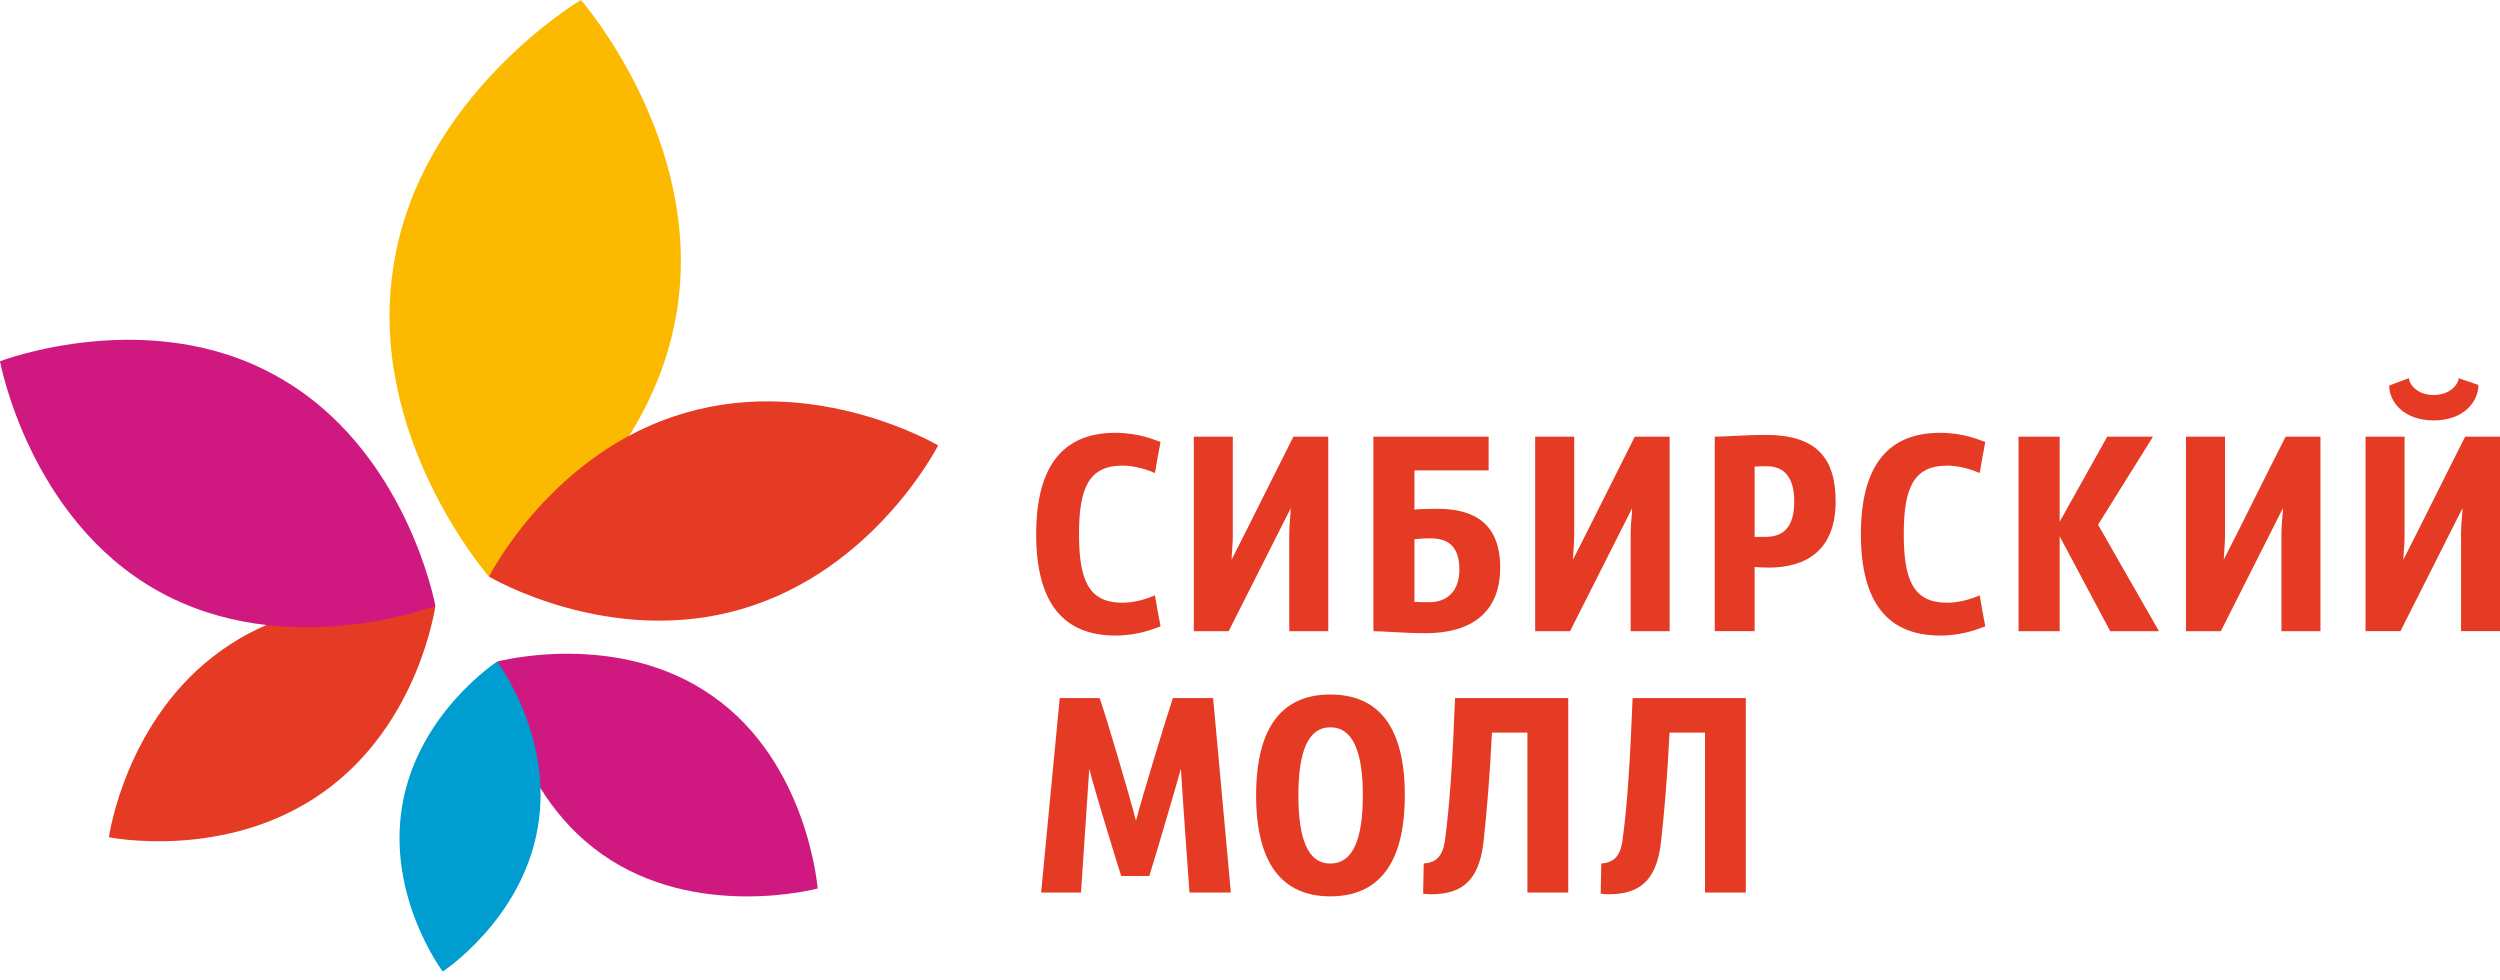
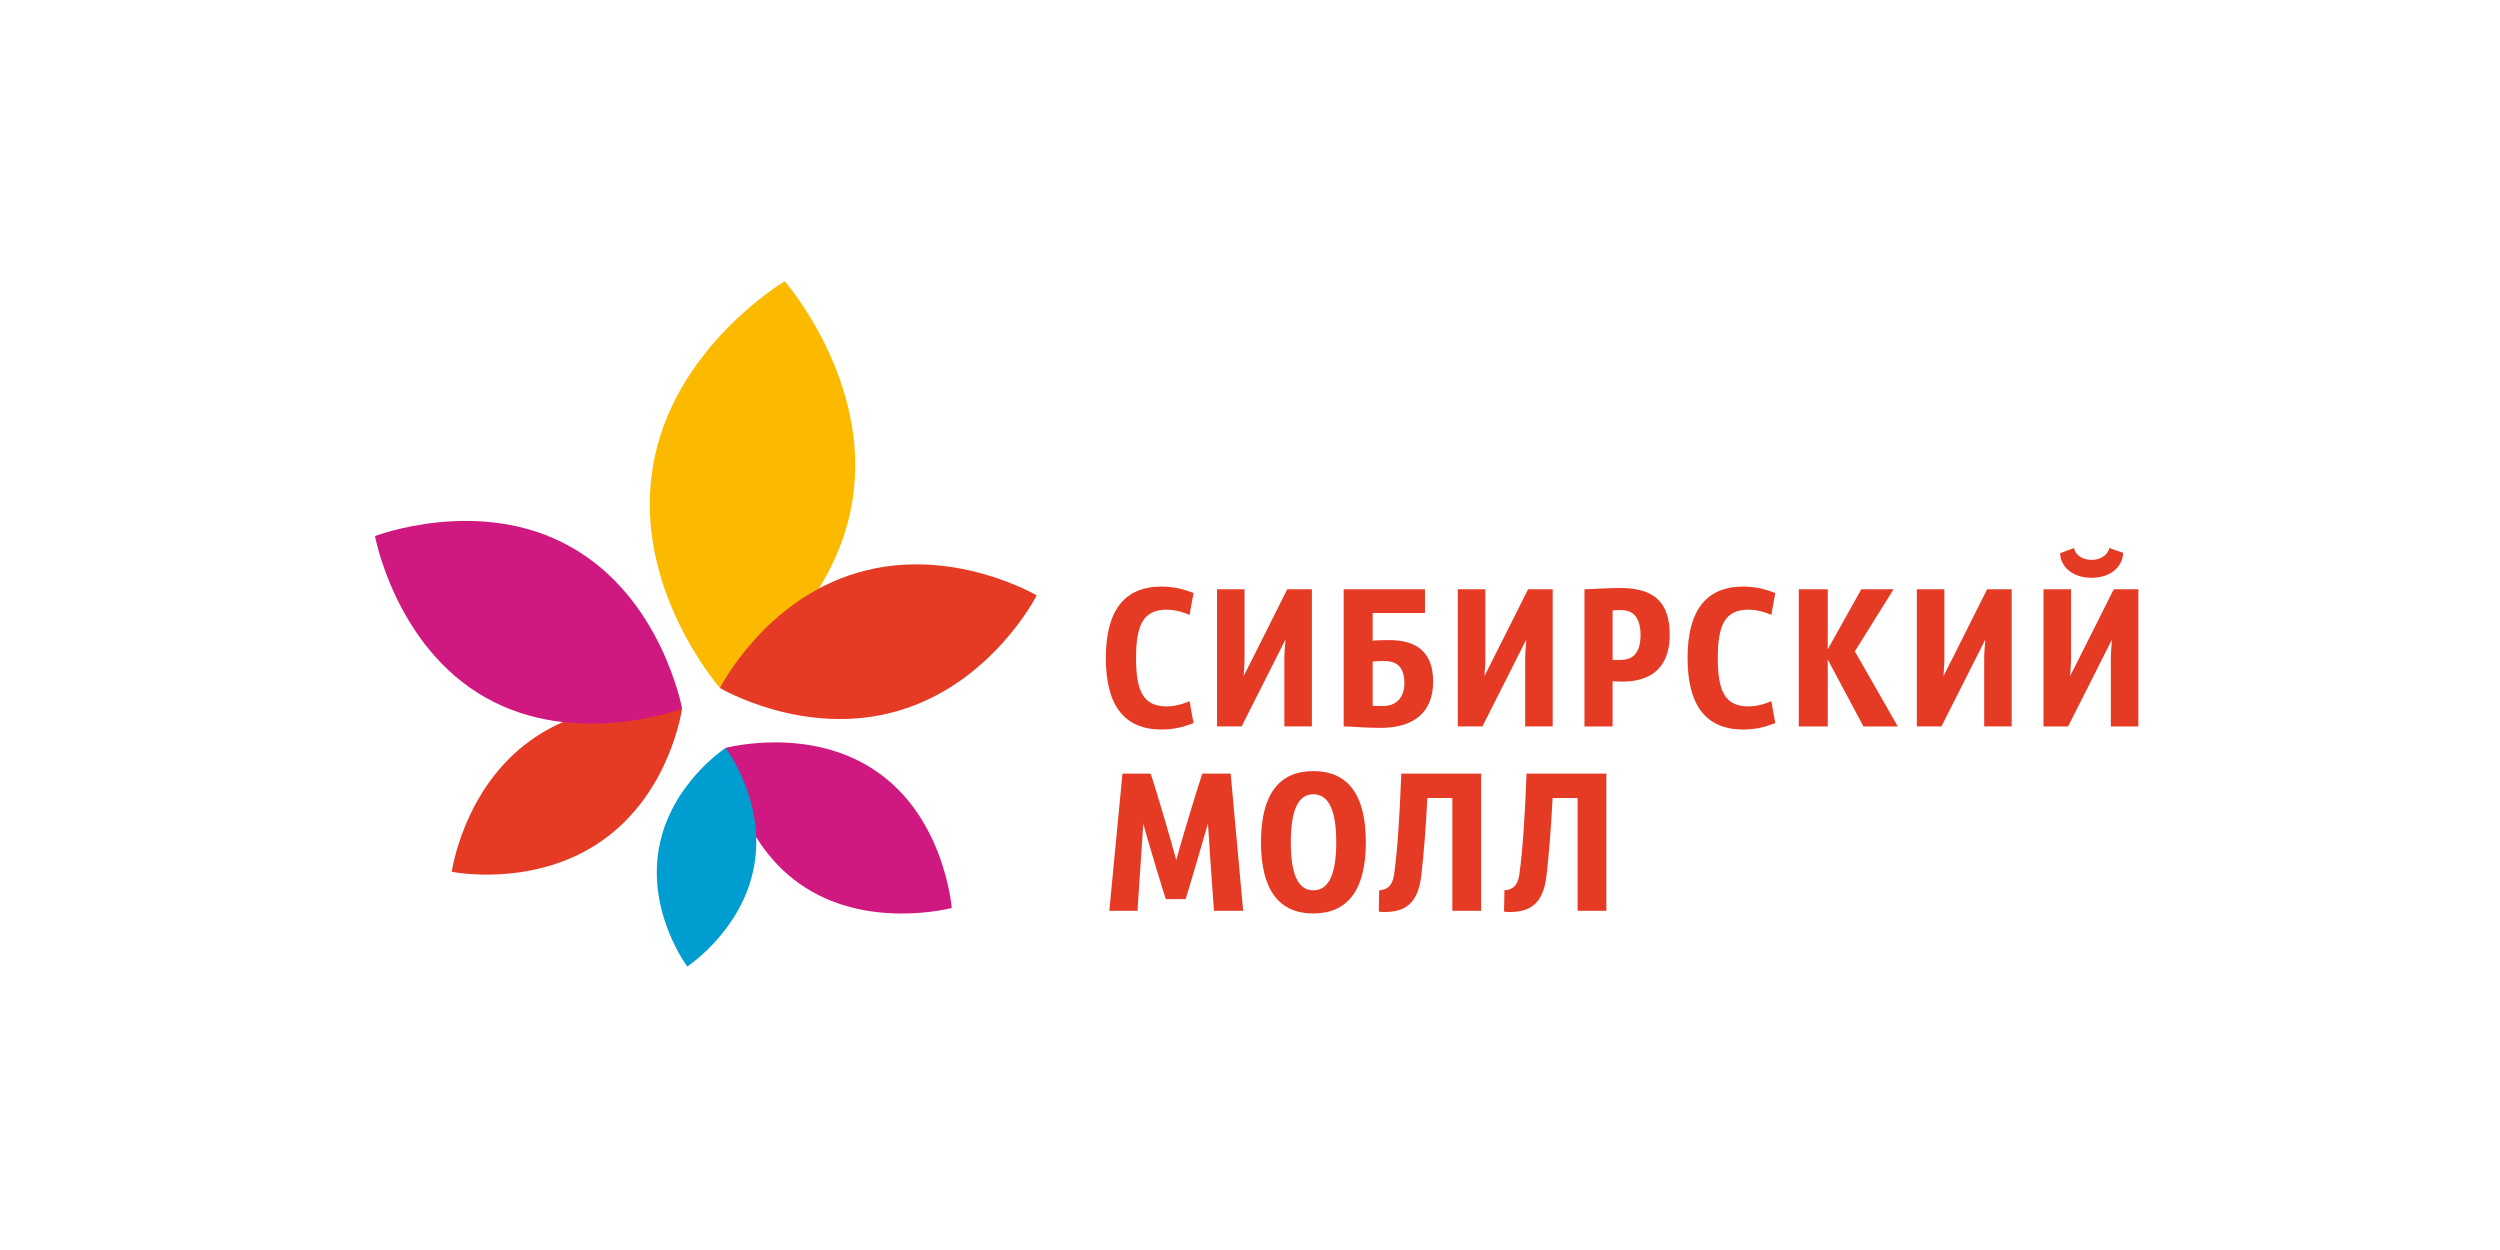
- <svg xmlns="http://www.w3.org/2000/svg" width="120" height="47" viewBox="0 0 120 47" fill="none">
-   <path d="M53.878 28.931C54.557 28.931 55.167 28.69 55.438 28.578C55.523 29.073 55.606 29.571 55.707 30.067C55.465 30.138 54.713 30.506 53.537 30.506C51.026 30.506 49.736 28.919 49.736 25.641C49.736 22.365 51.026 20.775 53.537 20.775C54.713 20.775 55.465 21.144 55.707 21.215C55.606 21.711 55.523 22.207 55.438 22.705C55.167 22.591 54.557 22.35 53.878 22.35C52.259 22.35 51.793 23.428 51.793 25.641C51.793 27.854 52.259 28.931 53.878 28.931V28.931Z" fill="#E53A24" />
-   <path d="M63.757 30.296H61.885V25.585C61.885 25.145 61.955 24.635 61.955 24.422H61.941L58.976 30.296H57.303V20.96H59.175V25.712C59.175 26.11 59.118 26.65 59.118 26.862C60.111 24.918 61.091 22.918 62.083 20.96H63.757V30.296Z" fill="#E53A24" />
-   <path d="M67.893 25.883V28.891C68.135 28.906 68.377 28.906 68.602 28.906C69.484 28.906 70.051 28.351 70.051 27.345C70.051 26.222 69.51 25.84 68.659 25.84C68.347 25.84 67.98 25.869 67.893 25.883ZM71.454 22.578H67.893V24.465C68.106 24.436 68.545 24.422 69 24.422C70.787 24.422 72.009 25.146 72.009 27.246C72.009 29.457 70.547 30.393 68.446 30.393C67.341 30.393 66.419 30.296 65.923 30.296V20.96H71.454V22.578V22.578Z" fill="#E53A24" />
-   <path d="M80.144 30.296H78.272V25.585C78.272 25.145 78.343 24.635 78.343 24.422H78.329L75.363 30.296H73.688V20.96H75.562V25.712C75.562 26.11 75.504 26.65 75.504 26.862C76.497 24.918 77.477 22.918 78.47 20.96H80.143V30.296H80.144Z" fill="#E53A24" />
-   <path d="M84.222 22.393V25.769H84.748C85.569 25.769 86.124 25.343 86.124 24.066C86.124 22.918 85.641 22.38 84.819 22.38C84.634 22.38 84.435 22.38 84.222 22.394V22.393ZM82.308 20.96C82.804 20.96 83.839 20.875 84.748 20.875C87.172 20.875 88.111 21.968 88.111 24.066C88.111 26.422 86.691 27.245 84.889 27.245C84.648 27.245 84.422 27.23 84.222 27.216V30.295H82.308V20.96V20.96Z" fill="#E53A24" />
-   <path d="M93.465 28.931C94.146 28.931 94.756 28.69 95.027 28.578C95.11 29.073 95.195 29.571 95.294 30.067C95.053 30.138 94.302 30.506 93.124 30.506C90.614 30.506 89.323 28.919 89.323 25.641C89.323 22.365 90.614 20.775 93.124 20.775C94.302 20.775 95.053 21.144 95.294 21.215C95.195 21.711 95.11 22.207 95.027 22.705C94.756 22.591 94.146 22.35 93.465 22.35C91.848 22.35 91.38 23.428 91.38 25.641C91.38 27.854 91.848 28.931 93.465 28.931V28.931Z" fill="#E53A24" />
-   <path d="M96.89 20.96H98.863V25.046L101.147 20.96H103.344L100.706 25.187C101.671 26.89 102.664 28.593 103.63 30.296H101.29L98.863 25.741V30.296H96.89V20.961V20.96Z" fill="#E53A24" />
-   <path d="M111.382 30.296H109.509V25.585C109.509 25.145 109.581 24.635 109.581 24.422H109.566L106.601 30.296H104.927V20.96H106.801V25.712C106.801 26.11 106.742 26.65 106.742 26.862C107.737 24.918 108.715 22.918 109.71 20.96H111.382V30.296H111.382Z" fill="#E53A24" />
-   <path d="M118.015 18.152L118.965 18.477C118.965 19.258 118.282 20.18 116.824 20.18C115.376 20.18 114.681 19.286 114.681 18.507C114.992 18.393 115.305 18.265 115.632 18.152C115.632 18.435 116.014 18.96 116.824 18.96C117.631 18.96 118.015 18.407 118.015 18.152ZM120 30.295H118.13V25.585C118.13 25.145 118.2 24.635 118.2 24.422H118.185L115.221 30.295H113.546V20.96H115.42V25.712C115.42 26.11 115.362 26.65 115.362 26.862C116.354 24.918 117.334 22.918 118.328 20.96H120V30.295Z" fill="#E53A24" />
-   <path d="M59.082 42.841H57.094C57.025 41.888 56.754 38.103 56.684 36.898C56.428 37.818 55.392 41.35 55.166 42.047H53.819C53.59 41.35 52.526 37.875 52.285 36.898L51.888 42.841H49.974L50.867 33.507H52.781C53.067 34.287 54.243 38.285 54.527 39.393C54.811 38.299 56.031 34.287 56.3 33.507H58.229L59.081 42.841H59.082Z" fill="#E53A24" />
-   <path d="M63.854 34.911C62.775 34.911 62.323 36.102 62.323 38.174C62.323 40.246 62.762 41.449 63.854 41.449C64.961 41.449 65.416 40.246 65.416 38.174C65.416 36.102 64.947 34.911 63.854 34.911ZM63.854 43.025C61.57 43.025 60.294 41.479 60.294 38.174C60.294 34.867 61.57 33.336 63.854 33.336C66.152 33.336 67.431 34.867 67.431 38.174C67.431 41.479 66.152 43.025 63.854 43.025Z" fill="#E53A24" />
-   <path d="M75.275 33.507V42.841H73.316V35.166H71.614C71.516 37.167 71.374 38.91 71.205 40.441C70.976 42.387 70.07 42.925 68.666 42.925C68.536 42.925 68.424 42.91 68.311 42.899L68.338 41.449C68.891 41.407 69.218 41.151 69.346 40.427C69.587 38.685 69.729 36.469 69.842 33.507H75.275Z" fill="#E53A24" />
-   <path d="M83.799 33.507V42.841H81.841V35.166H80.138C80.039 37.167 79.898 38.91 79.726 40.441C79.501 42.387 78.593 42.925 77.187 42.925C77.06 42.925 76.947 42.91 76.834 42.899L76.861 41.449C77.415 41.407 77.741 41.151 77.869 40.427C78.11 38.685 78.252 36.469 78.365 33.507H83.799Z" fill="#E53A24" />
-   <path d="M27.883 0C27.883 0 33.791 6.733 32.495 14.904C31.198 23.104 23.473 27.68 23.473 27.68C23.473 27.68 17.565 20.946 18.891 12.747C20.159 4.574 27.883 0 27.883 0L27.883 0Z" fill="#FBBA00" />
-   <path d="M45.031 21.378C45.031 21.378 42.004 27.363 35.606 29.233C29.236 31.103 23.473 27.679 23.473 27.679C23.473 27.679 26.499 21.666 32.868 19.824C39.238 17.954 45.031 21.378 45.031 21.378Z" fill="#E53A24" />
-   <path d="M39.248 42.649C39.248 42.649 33.428 44.21 28.885 40.996C24.324 37.776 23.863 31.756 23.863 31.756C23.863 31.756 29.682 30.194 34.233 33.433C38.785 36.629 39.248 42.649 39.248 42.649V42.649Z" fill="#CF1981" />
-   <path d="M21.251 46.634C21.251 46.634 18.541 43.028 19.316 38.614C20.082 34.214 23.863 31.756 23.863 31.756C23.863 31.756 26.589 35.37 25.806 39.76C25.039 44.157 21.251 46.634 21.251 46.634H21.251Z" fill="#009DD0" />
-   <path d="M5.228 40.187C5.228 40.187 10.848 41.336 15.498 38.038C20.133 34.761 20.898 29.079 20.898 29.079C20.898 29.079 15.259 27.915 10.644 31.207C6.009 34.486 5.228 40.187 5.228 40.187Z" fill="#E53A24" />
-   <path d="M0 17.34C0 17.34 1.377 24.875 7.545 28.344C13.73 31.828 20.898 29.078 20.898 29.078C20.898 29.078 19.521 21.542 13.32 18.078C7.168 14.589 0 17.34 0 17.34Z" fill="#CF1981" />
+ <svg xmlns="http://www.w3.org/2000/svg" width="80" height="40" viewBox="0 0 80 40" fill="none">
+   <path d="M37.334 22.605C37.654 22.605 37.941 22.491 38.068 22.438C38.108 22.671 38.147 22.905 38.195 23.139C38.081 23.172 37.727 23.345 37.174 23.345C35.993 23.345 35.387 22.599 35.387 21.058C35.387 19.517 35.993 18.77 37.174 18.77C37.727 18.77 38.081 18.943 38.195 18.976C38.147 19.21 38.108 19.443 38.068 19.677C37.941 19.623 37.654 19.51 37.334 19.51C36.573 19.51 36.354 20.017 36.354 21.058C36.354 22.098 36.573 22.605 37.334 22.605V22.605Z" fill="#E53A24" />
+   <path d="M41.98 23.245H41.099V21.03C41.099 20.824 41.133 20.584 41.133 20.483H41.126L39.732 23.245H38.945V18.856H39.825V21.09C39.825 21.278 39.798 21.531 39.798 21.631C40.266 20.717 40.726 19.777 41.192 18.856H41.98V23.245Z" fill="#E53A24" />
+   <path d="M43.925 21.171V22.585C44.039 22.592 44.153 22.592 44.258 22.592C44.673 22.592 44.94 22.331 44.94 21.858C44.94 21.33 44.685 21.151 44.285 21.151C44.139 21.151 43.966 21.164 43.925 21.171ZM45.599 19.617H43.925V20.504C44.025 20.49 44.232 20.483 44.445 20.483C45.286 20.483 45.86 20.824 45.86 21.811C45.86 22.851 45.173 23.292 44.185 23.292C43.666 23.292 43.232 23.245 42.998 23.245V18.856H45.599V19.617V19.617Z" fill="#E53A24" />
+   <path d="M49.686 23.245H48.806V21.03C48.806 20.824 48.839 20.584 48.839 20.483H48.832L47.438 23.245H46.65V18.856H47.531V21.09C47.531 21.278 47.504 21.531 47.504 21.631C47.971 20.717 48.432 19.777 48.898 18.856H49.686V23.245H49.686Z" fill="#E53A24" />
+   <path d="M51.603 19.53V21.118H51.85C52.236 21.118 52.497 20.917 52.497 20.317C52.497 19.777 52.27 19.524 51.883 19.524C51.797 19.524 51.703 19.524 51.603 19.53V19.53ZM50.703 18.856C50.936 18.856 51.423 18.816 51.85 18.816C52.99 18.816 53.431 19.33 53.431 20.317C53.431 21.424 52.764 21.812 51.916 21.812C51.803 21.812 51.697 21.805 51.603 21.798V23.246H50.703V18.856V18.856Z" fill="#E53A24" />
+   <path d="M55.95 22.605C56.27 22.605 56.557 22.491 56.684 22.438C56.723 22.671 56.763 22.905 56.81 23.139C56.696 23.172 56.343 23.345 55.789 23.345C54.609 23.345 54.002 22.599 54.002 21.058C54.002 19.517 54.609 18.77 55.789 18.77C56.343 18.77 56.696 18.943 56.81 18.976C56.763 19.21 56.723 19.443 56.684 19.677C56.557 19.623 56.27 19.51 55.95 19.51C55.189 19.51 54.969 20.017 54.969 21.058C54.969 22.098 55.189 22.605 55.95 22.605V22.605Z" fill="#E53A24" />
+   <path d="M57.56 18.856H58.488V20.777L59.562 18.856H60.595L59.355 20.843C59.808 21.644 60.275 22.445 60.729 23.246H59.629L58.488 21.104V23.246H57.56V18.856V18.856Z" fill="#E53A24" />
+   <path d="M64.374 23.245H63.494V21.03C63.494 20.824 63.528 20.584 63.528 20.483H63.521L62.126 23.245H61.339V18.856H62.22V21.09C62.22 21.278 62.193 21.531 62.193 21.631C62.661 20.717 63.121 19.777 63.588 18.856H64.374V23.245H64.374Z" fill="#E53A24" />
+   <path d="M67.493 17.536L67.94 17.689C67.94 18.056 67.619 18.489 66.933 18.489C66.252 18.489 65.925 18.069 65.925 17.702C66.072 17.649 66.219 17.589 66.373 17.536C66.373 17.669 66.552 17.915 66.933 17.915C67.313 17.915 67.493 17.655 67.493 17.536ZM68.427 23.246H67.547V21.031C67.547 20.824 67.58 20.584 67.58 20.484H67.573L66.179 23.246H65.392V18.856H66.273V21.09C66.273 21.278 66.246 21.531 66.246 21.631C66.712 20.717 67.173 19.777 67.64 18.856H68.427V23.246Z" fill="#E53A24" />
+   <path d="M39.781 29.145H38.847C38.814 28.697 38.687 26.917 38.654 26.351C38.533 26.783 38.046 28.444 37.94 28.772H37.306C37.199 28.444 36.699 26.81 36.586 26.351L36.399 29.145H35.498L35.919 24.756H36.819C36.953 25.123 37.506 27.003 37.64 27.524C37.773 27.009 38.347 25.123 38.473 24.756H39.381L39.781 29.145H39.781Z" fill="#E53A24" />
+   <path d="M42.025 25.416C41.518 25.416 41.306 25.976 41.306 26.95C41.306 27.924 41.512 28.49 42.025 28.49C42.546 28.49 42.76 27.924 42.76 26.95C42.76 25.976 42.539 25.416 42.025 25.416ZM42.025 29.231C40.951 29.231 40.351 28.504 40.351 26.95C40.351 25.395 40.951 24.675 42.025 24.675C43.106 24.675 43.707 25.395 43.707 26.95C43.707 28.504 43.106 29.231 42.025 29.231Z" fill="#E53A24" />
+   <path d="M47.396 24.756V29.145H46.475V25.536H45.675C45.629 26.477 45.562 27.296 45.482 28.017C45.374 28.932 44.948 29.185 44.288 29.185C44.227 29.185 44.174 29.177 44.122 29.172L44.134 28.49C44.394 28.471 44.548 28.35 44.608 28.01C44.721 27.191 44.788 26.149 44.841 24.756H47.396Z" fill="#E53A24" />
+   <path d="M51.404 24.756V29.145H50.483V25.536H49.683C49.636 26.477 49.57 27.296 49.489 28.017C49.383 28.932 48.956 29.185 48.295 29.185C48.236 29.185 48.182 29.177 48.129 29.172L48.142 28.49C48.402 28.471 48.556 28.35 48.616 28.01C48.729 27.191 48.796 26.149 48.849 24.756H51.404Z" fill="#E53A24" />
+   <path d="M25.111 9C25.111 9 27.89 12.166 27.28 16.008C26.67 19.864 23.038 22.016 23.038 22.016C23.038 22.016 20.26 18.849 20.883 14.994C21.479 11.151 25.111 9 25.111 9H25.111Z" fill="#FBBA00" />
+   <path d="M33.175 19.053C33.175 19.053 31.752 21.867 28.743 22.746C25.748 23.626 23.038 22.016 23.038 22.016C23.038 22.016 24.461 19.188 27.456 18.322C30.451 17.443 33.175 19.053 33.175 19.053Z" fill="#E53A24" />
+   <path d="M30.456 29.055C30.456 29.055 27.719 29.789 25.583 28.278C23.438 26.764 23.221 23.933 23.221 23.933C23.221 23.933 25.958 23.199 28.098 24.721C30.238 26.224 30.456 29.055 30.456 29.055V29.055Z" fill="#CF1981" />
+   <path d="M21.993 30.928C21.993 30.928 20.718 29.233 21.083 27.157C21.443 25.088 23.221 23.932 23.221 23.932C23.221 23.932 24.503 25.631 24.135 27.696C23.774 29.763 21.993 30.928 21.993 30.928H21.993Z" fill="#009DD0" />
+   <path d="M14.457 27.897C14.457 27.897 17.1 28.437 19.287 26.887C21.466 25.346 21.826 22.674 21.826 22.674C21.826 22.674 19.174 22.127 17.004 23.675C14.825 25.216 14.457 27.897 14.457 27.897Z" fill="#E53A24" />
+   <path d="M12 17.154C12 17.154 12.648 20.697 15.548 22.328C18.456 23.966 21.827 22.674 21.827 22.674C21.827 22.674 21.179 19.13 18.263 17.501C15.37 15.86 12 17.154 12 17.154Z" fill="#CF1981" />
</svg>
